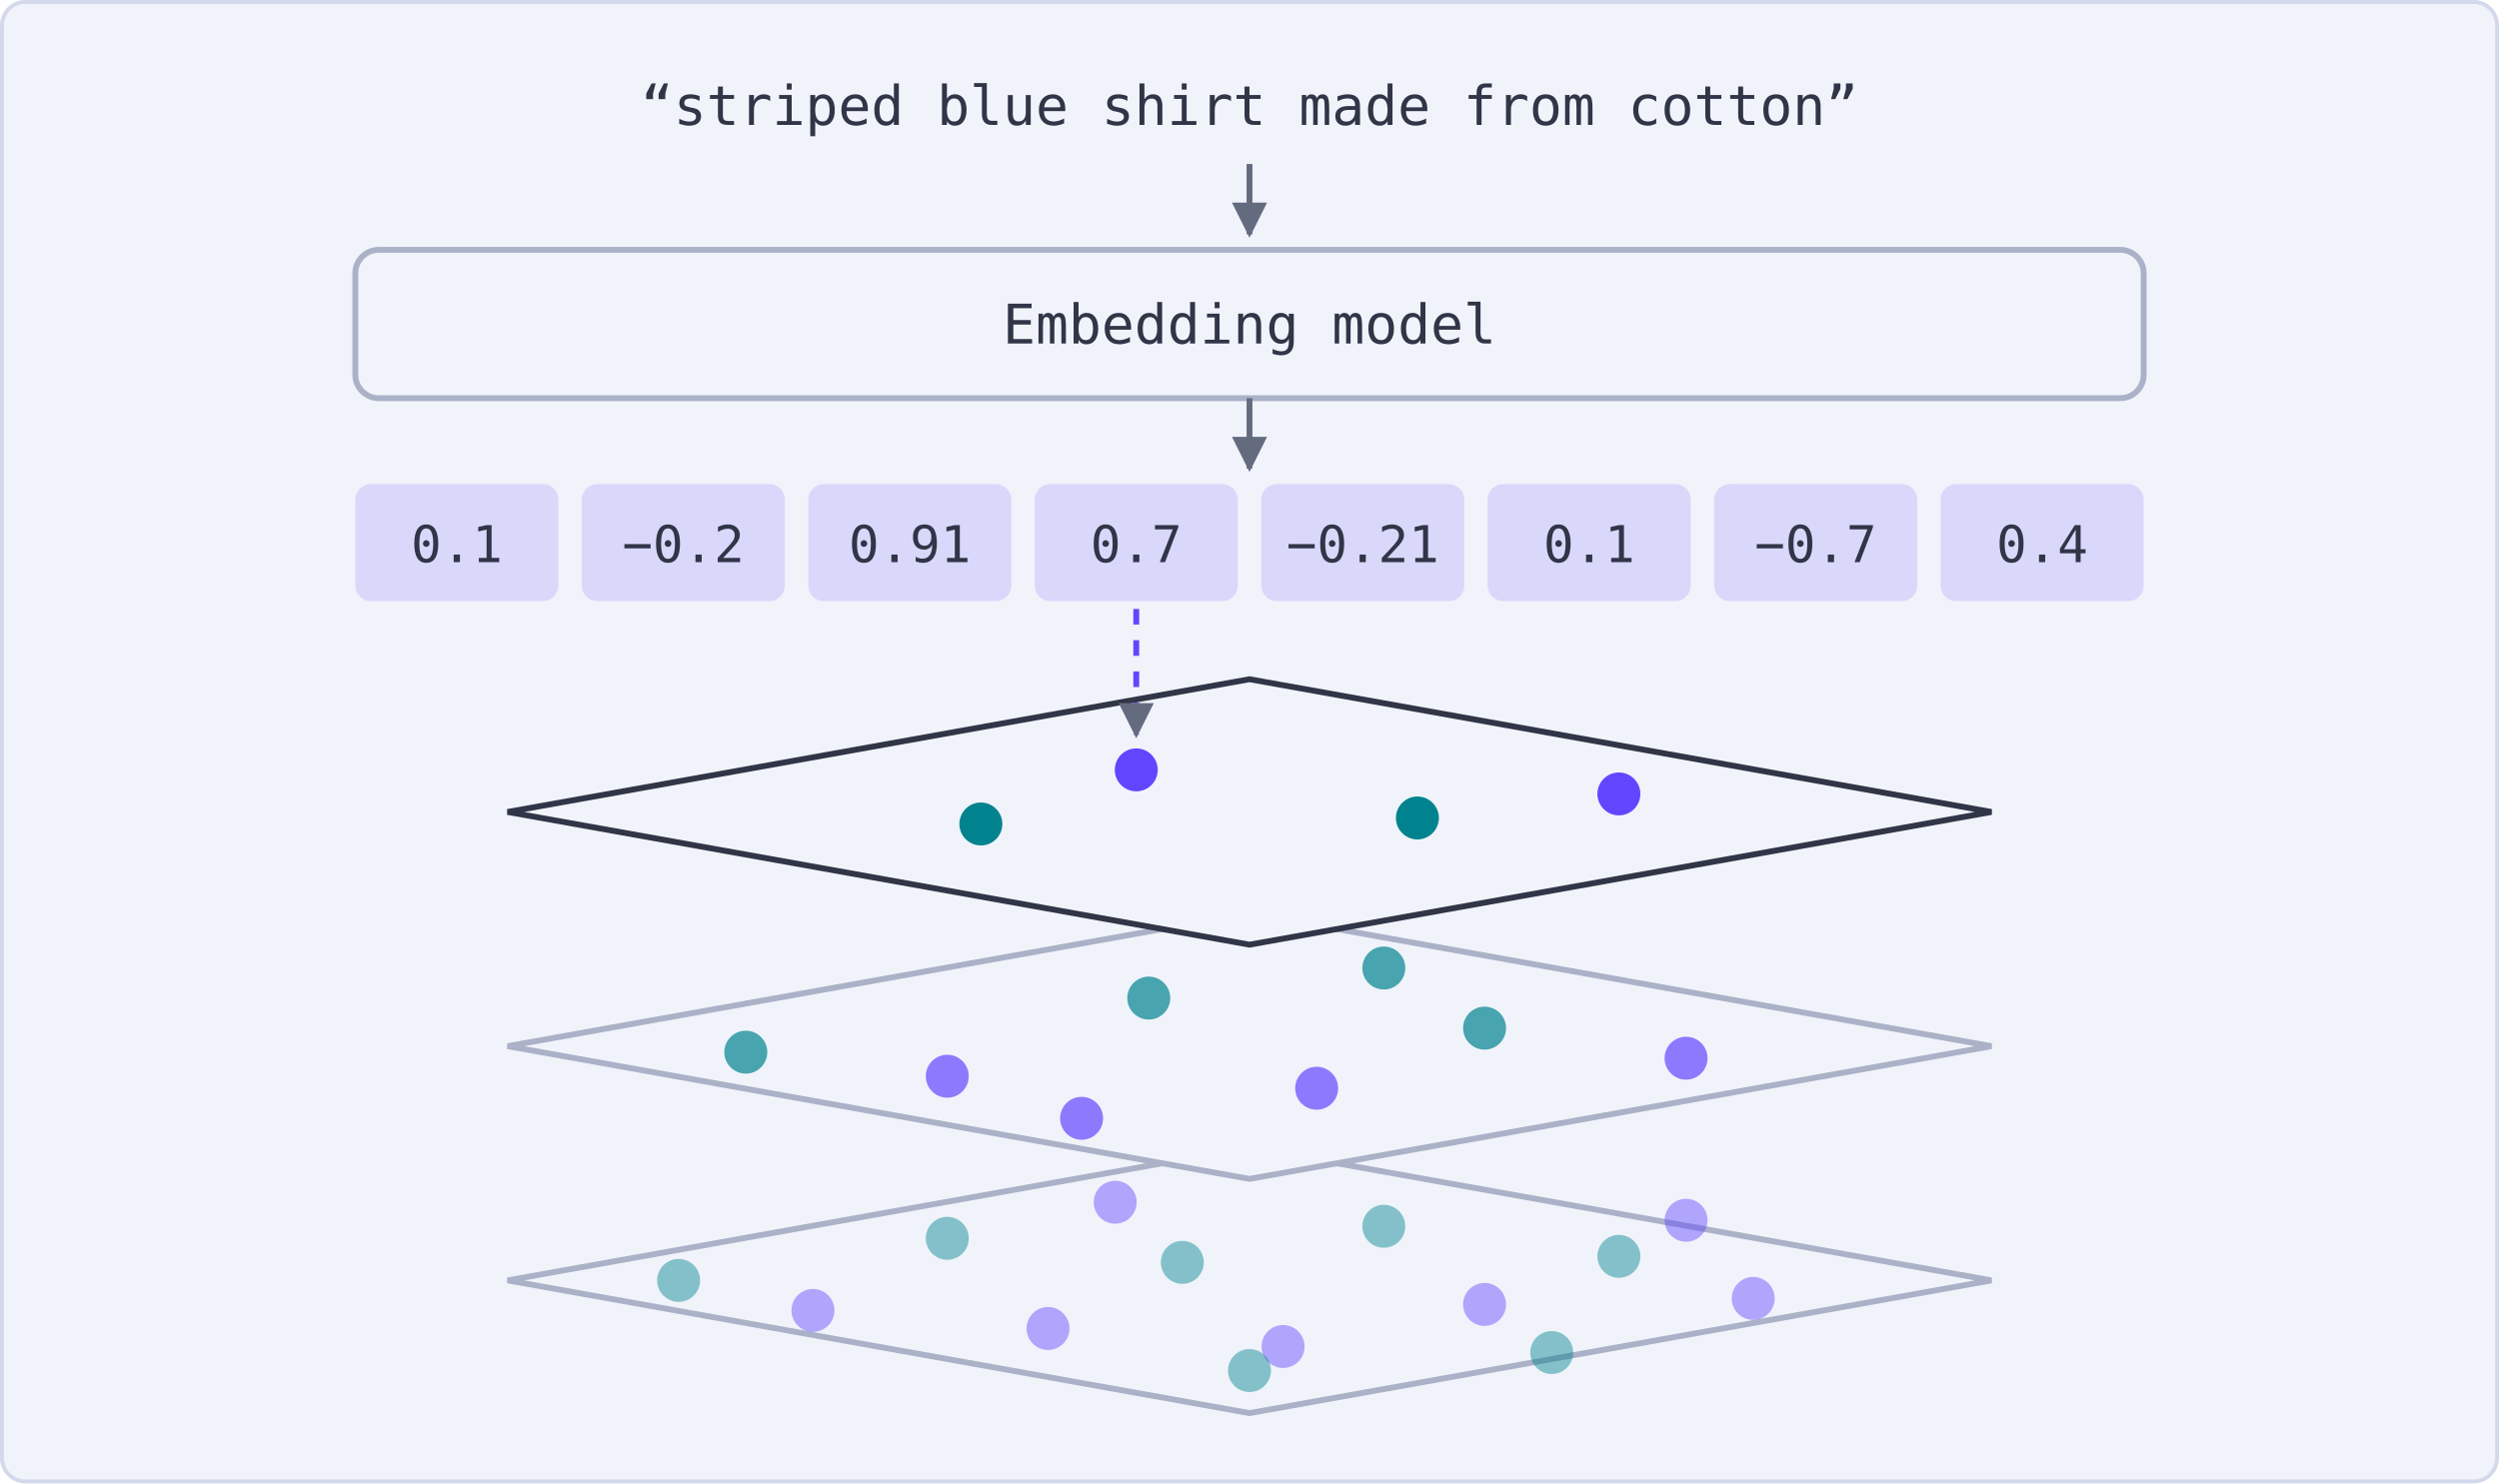
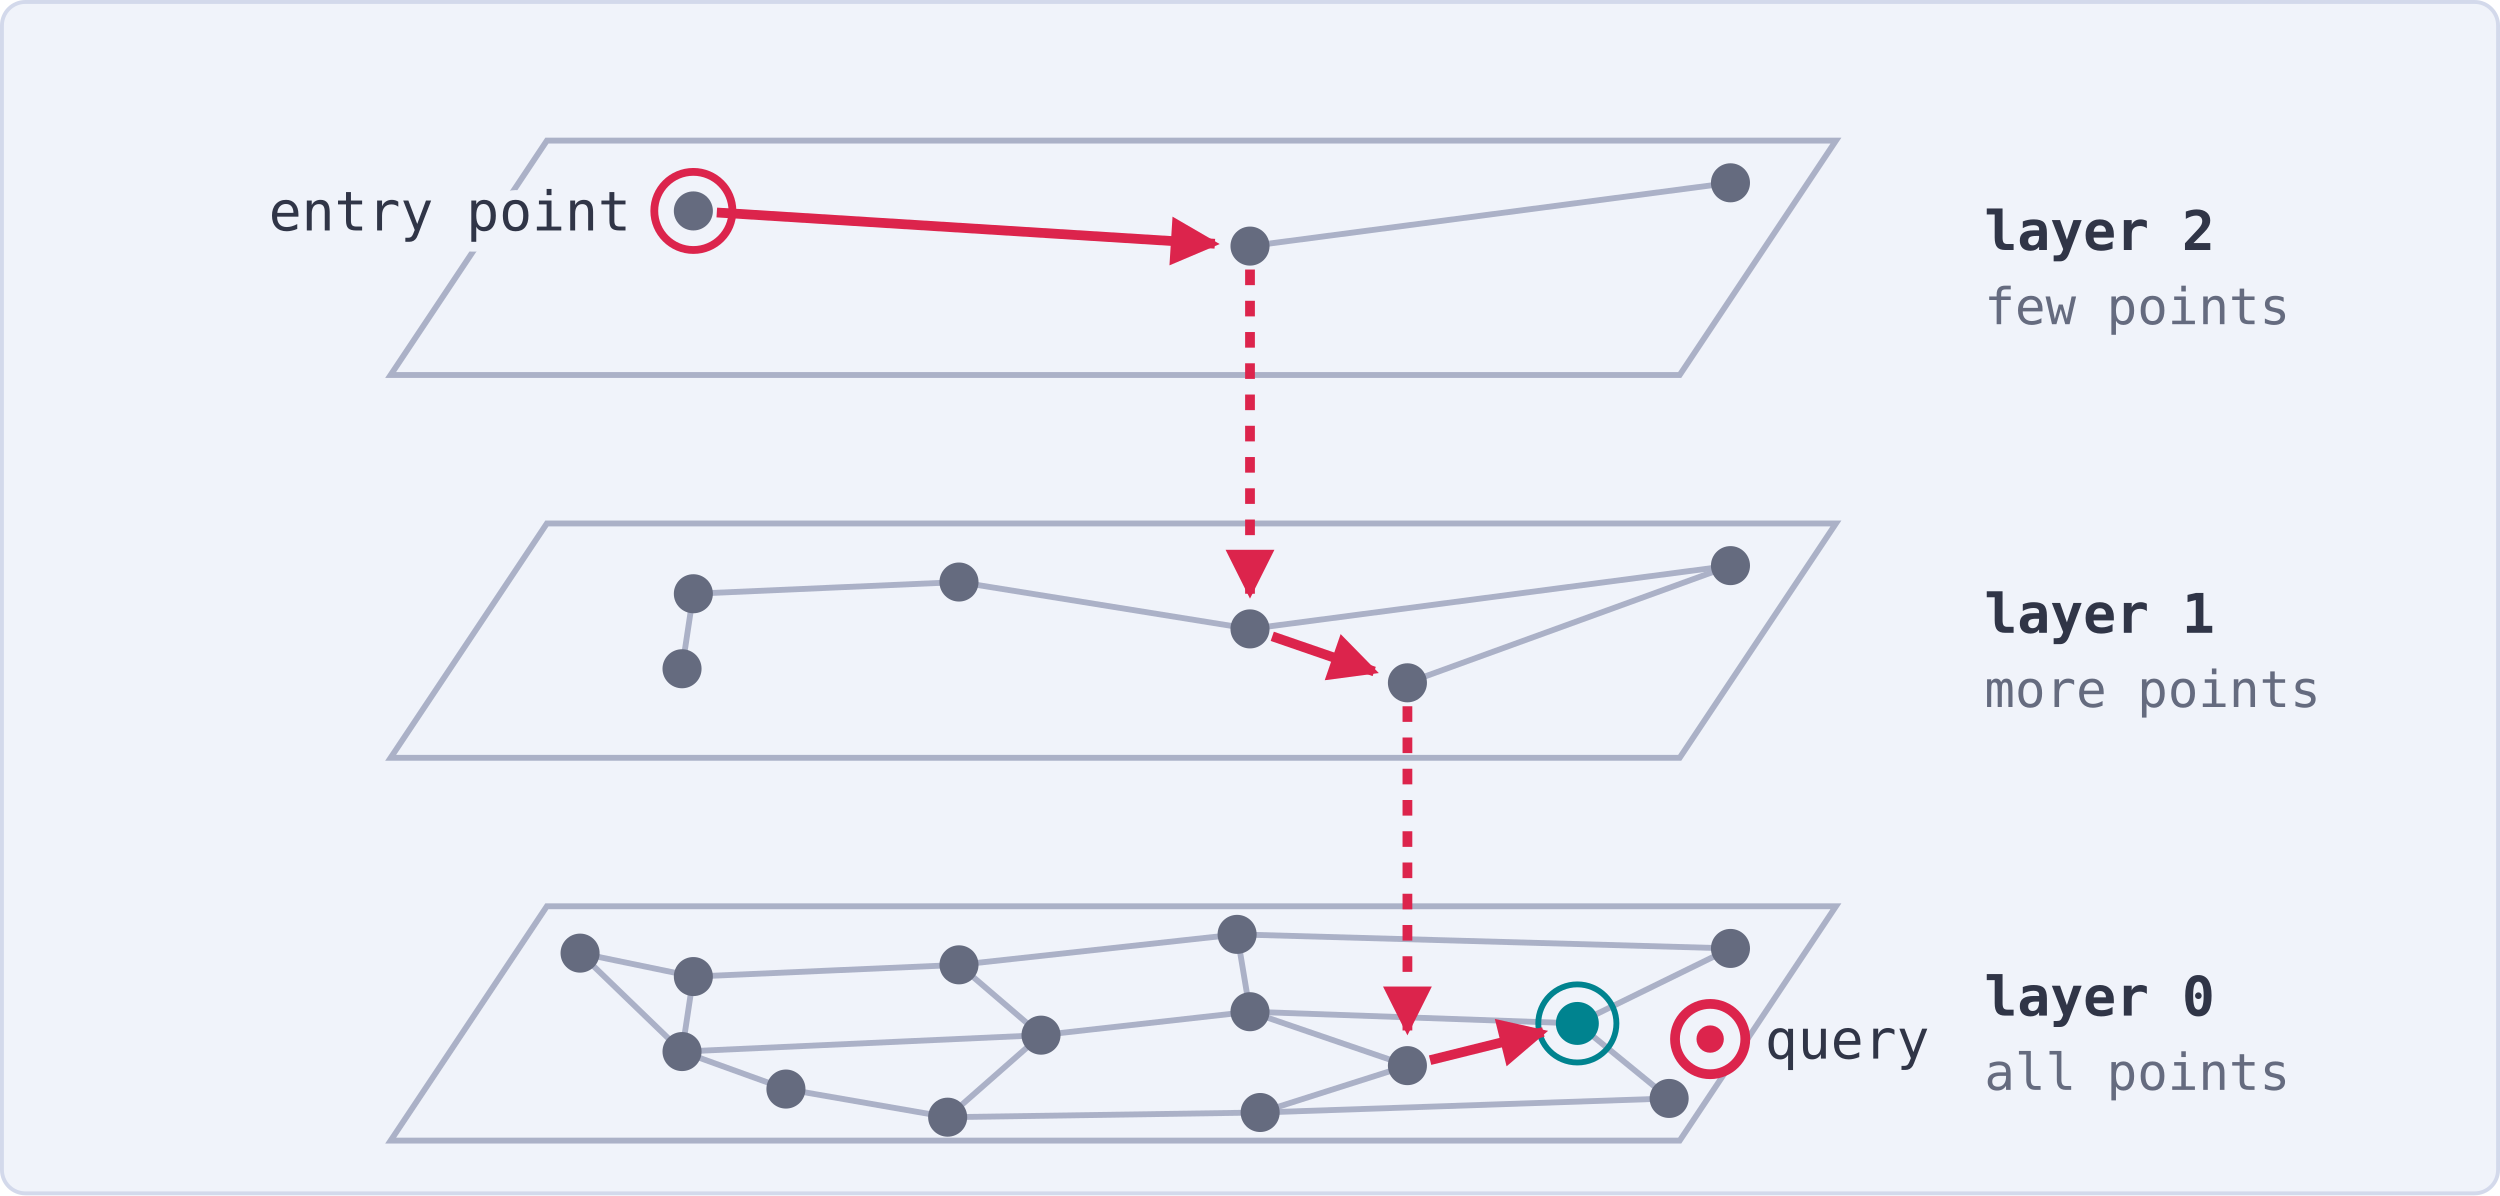
- <svg xmlns="http://www.w3.org/2000/svg" viewBox="0 0 640 380" role="img" aria-labelledby="description">
+ <svg xmlns="http://www.w3.org/2000/svg" viewBox="0 0 640 306" role="img" aria-labelledby="description">
  <defs>
    <marker id="arrow" viewBox="0 0 10 10" refX="9" refY="5" markerWidth="6" markerHeight="6" orient="auto-start-reverse">
      <path d="M0 0 L10 5 L0 10 Z" fill="#656b7f" />
    </marker>
    <marker id="arrow-accent" viewBox="0 0 10 10" refX="9" refY="5" markerWidth="5" markerHeight="5" orient="auto-start-reverse">
      <path d="M0 0 L10 5 L0 10 Z" fill="#dc244c" />
    </marker>
  </defs>
-   <rect x="0.5" y="0.5" width="639" height="379" rx="6" fill="#f0f3fa" stroke="#d3d9eb" stroke-width="1" />
+   <rect x="0.5" y="0.5" width="639" height="305" rx="6" fill="#f0f3fa" stroke="#d3d9eb" stroke-width="1" />
  <g font-family="'Geist Mono', ui-monospace, SFMono-Regular, Menlo, Consolas, monospace">
-     <text x="320" y="32" font-size="14" text-anchor="middle" fill="#303547">“striped blue shirt made from cotton”</text>
-     <path d="M320 42 V60" fill="none" stroke="#656b7f" stroke-width="1.5" marker-end="url(#arrow)" />
-     <rect x="91" y="64" width="458" height="38" rx="6" fill="none" stroke="#abb1c7" stroke-width="1.5" />
-     <text x="320" y="88" font-size="14" text-anchor="middle" fill="#303547">Embedding model</text>
-     <path d="M320 102 V120" fill="none" stroke="#656b7f" stroke-width="1.5" marker-end="url(#arrow)" />
-     <rect x="91" y="124" width="52" height="30" rx="4" fill="#6047ff" fill-opacity="0.16" />
-     <text x="117" y="144" font-size="13" text-anchor="middle" fill="#303547">0.1</text>
-     <rect x="149" y="124" width="52" height="30" rx="4" fill="#6047ff" fill-opacity="0.16" />
-     <text x="175" y="144" font-size="13" text-anchor="middle" fill="#303547">−0.2</text>
-     <rect x="207" y="124" width="52" height="30" rx="4" fill="#6047ff" fill-opacity="0.16" />
-     <text x="233" y="144" font-size="13" text-anchor="middle" fill="#303547">0.91</text>
-     <rect x="265" y="124" width="52" height="30" rx="4" fill="#6047ff" fill-opacity="0.16" />
-     <text x="291" y="144" font-size="13" text-anchor="middle" fill="#303547">0.7</text>
-     <rect x="323" y="124" width="52" height="30" rx="4" fill="#6047ff" fill-opacity="0.16" />
-     <text x="349" y="144" font-size="13" text-anchor="middle" fill="#303547">−0.21</text>
-     <rect x="381" y="124" width="52" height="30" rx="4" fill="#6047ff" fill-opacity="0.16" />
-     <text x="407" y="144" font-size="13" text-anchor="middle" fill="#303547">0.1</text>
-     <rect x="439" y="124" width="52" height="30" rx="4" fill="#6047ff" fill-opacity="0.16" />
-     <text x="465" y="144" font-size="13" text-anchor="middle" fill="#303547">−0.7</text>
-     <rect x="497" y="124" width="52" height="30" rx="4" fill="#6047ff" fill-opacity="0.16" />
-     <text x="523" y="144" font-size="13" text-anchor="middle" fill="#303547">0.4</text>
-     <polygon points="130,328 320,294 510,328 320,362" fill="#f0f3fa" stroke="#abb1c7" stroke-width="1.5" />
-     <circle cx="173.8" cy="328" r="5.5" fill="#00838f" opacity="0.45" />
-     <circle cx="208.2" cy="335.7" r="5.5" fill="#6047ff" opacity="0.45" />
-     <circle cx="242.6" cy="317.22" r="5.5" fill="#00838f" opacity="0.45" />
-     <circle cx="268.4" cy="340.32" r="5.5" fill="#6047ff" opacity="0.45" />
-     <circle cx="302.8" cy="323.38" r="5.5" fill="#00838f" opacity="0.45" />
-     <circle cx="328.6" cy="344.94" r="5.5" fill="#6047ff" opacity="0.45" />
-     <circle cx="354.4" cy="314.14" r="5.5" fill="#00838f" opacity="0.45" />
-     <circle cx="380.2" cy="334.16" r="5.5" fill="#6047ff" opacity="0.45" />
-     <circle cx="414.6" cy="321.84" r="5.5" fill="#00838f" opacity="0.45" />
-     <circle cx="449" cy="332.62" r="5.5" fill="#6047ff" opacity="0.45" />
-     <circle cx="285.6" cy="307.98" r="5.5" fill="#6047ff" opacity="0.45" />
-     <circle cx="320" cy="351.1" r="5.5" fill="#00838f" opacity="0.45" />
-     <circle cx="397.4" cy="346.48" r="5.5" fill="#00838f" opacity="0.45" />
-     <circle cx="431.8" cy="312.6" r="5.5" fill="#6047ff" opacity="0.45" />
-     <polygon points="130,268 320,234 510,268 320,302" fill="#f0f3fa" stroke="#abb1c7" stroke-width="1.5" />
-     <circle cx="191" cy="269.54" r="5.5" fill="#00838f" opacity="0.7" />
-     <circle cx="242.6" cy="275.7" r="5.5" fill="#6047ff" opacity="0.7" />
-     <circle cx="294.2" cy="255.68" r="5.5" fill="#00838f" opacity="0.7" />
-     <circle cx="337.2" cy="278.78" r="5.5" fill="#6047ff" opacity="0.7" />
-     <circle cx="380.2" cy="263.38" r="5.5" fill="#00838f" opacity="0.7" />
-     <circle cx="431.8" cy="271.08" r="5.5" fill="#6047ff" opacity="0.7" />
-     <circle cx="277" cy="286.48" r="5.5" fill="#6047ff" opacity="0.7" />
-     <circle cx="354.4" cy="247.98" r="5.5" fill="#00838f" opacity="0.7" />
-     <polygon points="130,208 320,174 510,208 320,242" fill="#f0f3fa" stroke="#303547" stroke-width="1.5" />
-     <circle cx="251.2" cy="211.08" r="5.5" fill="#00838f" />
-     <circle cx="291" cy="197.22" r="5.5" fill="#6047ff" />
-     <circle cx="363" cy="209.54" r="5.5" fill="#00838f" />
-     <circle cx="414.6" cy="203.38" r="5.5" fill="#6047ff" />
-     <path d="M291 156 V188.22" fill="none" stroke="#6047ff" stroke-width="1.5" stroke-dasharray="4 4" marker-end="url(#arrow)" />
+     <polygon points="140,232 470,232 430,292 100,292" fill="#f0f3fa" stroke="#abb1c7" stroke-width="1.5" />
+     <text x="508" y="260" font-size="14" fill="#303547" font-weight="600">layer 0</text>
+     <text x="508" y="279" font-size="13" fill="#656b7f">all points</text>
+     <line x1="148.5" y1="244" x2="177.5" y2="250" stroke="#abb1c7" stroke-width="1.5" />
+     <line x1="148.5" y1="244" x2="174.6" y2="269.2" stroke="#abb1c7" stroke-width="1.5" />
+     <line x1="177.5" y1="250" x2="245.5" y2="247" stroke="#abb1c7" stroke-width="1.5" />
+     <line x1="177.5" y1="250" x2="174.6" y2="269.2" stroke="#abb1c7" stroke-width="1.5" />
+     <line x1="174.6" y1="269.2" x2="201.2" y2="278.8" stroke="#abb1c7" stroke-width="1.5" />
+     <line x1="201.2" y1="278.8" x2="242.6" y2="286" stroke="#abb1c7" stroke-width="1.5" />
+     <line x1="174.6" y1="269.2" x2="266.5" y2="265" stroke="#abb1c7" stroke-width="1.5" />
+     <line x1="245.5" y1="247" x2="316.7" y2="239.2" stroke="#abb1c7" stroke-width="1.5" />
+     <line x1="245.5" y1="247" x2="266.5" y2="265" stroke="#abb1c7" stroke-width="1.5" />
+     <line x1="266.5" y1="265" x2="320" y2="259" stroke="#abb1c7" stroke-width="1.5" />
+     <line x1="316.7" y1="239.2" x2="320" y2="259" stroke="#abb1c7" stroke-width="1.5" />
+     <line x1="320" y1="259" x2="360.3" y2="272.8" stroke="#abb1c7" stroke-width="1.5" />
+     <line x1="266.5" y1="265" x2="242.6" y2="286" stroke="#abb1c7" stroke-width="1.5" />
+     <line x1="242.6" y1="286" x2="322.6" y2="284.8" stroke="#abb1c7" stroke-width="1.5" />
+     <line x1="322.6" y1="284.8" x2="360.3" y2="272.8" stroke="#abb1c7" stroke-width="1.5" />
+     <line x1="403.8" y1="262" x2="443" y2="242.8" stroke="#abb1c7" stroke-width="1.5" />
+     <line x1="403.8" y1="262" x2="427.3" y2="281.2" stroke="#abb1c7" stroke-width="1.5" />
+     <line x1="322.6" y1="284.8" x2="427.3" y2="281.2" stroke="#abb1c7" stroke-width="1.5" />
+     <line x1="320" y1="259" x2="403.8" y2="262" stroke="#abb1c7" stroke-width="1.5" />
+     <line x1="316.7" y1="239.2" x2="443" y2="242.8" stroke="#abb1c7" stroke-width="1.5" />
+     <circle cx="148.5" cy="244" r="5" fill="#656b7f" />
+     <circle cx="177.5" cy="250" r="5" fill="#656b7f" />
+     <circle cx="201.2" cy="278.8" r="5" fill="#656b7f" />
+     <circle cx="245.5" cy="247" r="5" fill="#656b7f" />
+     <circle cx="266.5" cy="265" r="5" fill="#656b7f" />
+     <circle cx="316.7" cy="239.2" r="5" fill="#656b7f" />
+     <circle cx="320" cy="259" r="5" fill="#656b7f" />
+     <circle cx="322.6" cy="284.8" r="5" fill="#656b7f" />
+     <circle cx="360.3" cy="272.8" r="5" fill="#656b7f" />
+     <circle cx="403.8" cy="262" r="5.5" fill="#00838f" />
+     <circle cx="403.8" cy="262" r="10" fill="none" stroke="#00838f" stroke-width="1.5" />
+     <circle cx="443" cy="242.8" r="5" fill="#656b7f" />
+     <circle cx="174.6" cy="269.2" r="5" fill="#656b7f" />
+     <circle cx="242.6" cy="286" r="5" fill="#656b7f" />
+     <circle cx="427.3" cy="281.2" r="5" fill="#656b7f" />
+     <circle cx="437.8" cy="266" r="9" fill="#f0f3fa" stroke="#dc244c" stroke-width="2.5" />
+     <circle cx="437.8" cy="266" r="3.5" fill="#dc244c" />
+     <text x="451.8" y="271" font-size="14" fill="#303547" stroke="#f0f3fa" stroke-width="5" stroke-linejoin="round" paint-order="stroke">query</text>
+     <polygon points="140,134 470,134 430,194 100,194" fill="#f0f3fa" stroke="#abb1c7" stroke-width="1.5" />
+     <text x="508" y="162" font-size="14" fill="#303547" font-weight="600">layer 1</text>
+     <text x="508" y="181" font-size="13" fill="#656b7f">more points</text>
+     <line x1="177.5" y1="152" x2="174.6" y2="171.2" stroke="#abb1c7" stroke-width="1.5" />
+     <line x1="177.5" y1="152" x2="245.5" y2="149" stroke="#abb1c7" stroke-width="1.5" />
+     <line x1="245.5" y1="149" x2="320" y2="161" stroke="#abb1c7" stroke-width="1.5" />
+     <line x1="360.3" y1="174.8" x2="443" y2="144.8" stroke="#abb1c7" stroke-width="1.5" />
+     <line x1="320" y1="161" x2="443" y2="144.8" stroke="#abb1c7" stroke-width="1.5" />
+     <circle cx="177.5" cy="152" r="5" fill="#656b7f" />
+     <circle cx="245.5" cy="149" r="5" fill="#656b7f" />
+     <circle cx="320" cy="161" r="5" fill="#656b7f" />
+     <circle cx="360.3" cy="174.8" r="5" fill="#656b7f" />
+     <circle cx="443" cy="144.8" r="5" fill="#656b7f" />
+     <circle cx="174.6" cy="171.2" r="5" fill="#656b7f" />
+     <polygon points="140,36 470,36 430,96 100,96" fill="#f0f3fa" stroke="#abb1c7" stroke-width="1.5" />
+     <text x="508" y="64" font-size="14" fill="#303547" font-weight="600">layer 2</text>
+     <text x="508" y="83" font-size="13" fill="#656b7f">few points</text>
+     <line x1="320" y1="63" x2="443" y2="46.8" stroke="#abb1c7" stroke-width="1.5" />
+     <circle cx="177.5" cy="54" r="5" fill="#656b7f" />
+     <circle cx="320" cy="63" r="5" fill="#656b7f" />
+     <circle cx="443" cy="46.8" r="5" fill="#656b7f" />
+     <path d="M183.5 54.4 L311.0 62.4" fill="none" stroke="#dc244c" stroke-width="2.5" marker-end="url(#arrow-accent)" />
+     <path d="M320.0 69.0 L320.0 152.0" fill="none" stroke="#dc244c" stroke-width="2.5" stroke-dasharray="4 4" marker-end="url(#arrow-accent)" />
+     <path d="M325.7 162.9 L351.8 171.9" fill="none" stroke="#dc244c" stroke-width="2.5" marker-end="url(#arrow-accent)" />
+     <path d="M360.3 180.8 L360.3 263.8" fill="none" stroke="#dc244c" stroke-width="2.5" stroke-dasharray="4 4" marker-end="url(#arrow-accent)" />
+     <path d="M366.1 271.4 L395.1 264.2" fill="none" stroke="#dc244c" stroke-width="2.5" marker-end="url(#arrow-accent)" />
+     <circle cx="177.5" cy="54" r="10" fill="none" stroke="#dc244c" stroke-width="2" />
+     <text x="161.5" y="59" font-size="14" text-anchor="end" fill="#303547" stroke="#f0f3fa" stroke-width="5" stroke-linejoin="round" paint-order="stroke">entry point</text>
  </g>
</svg>
